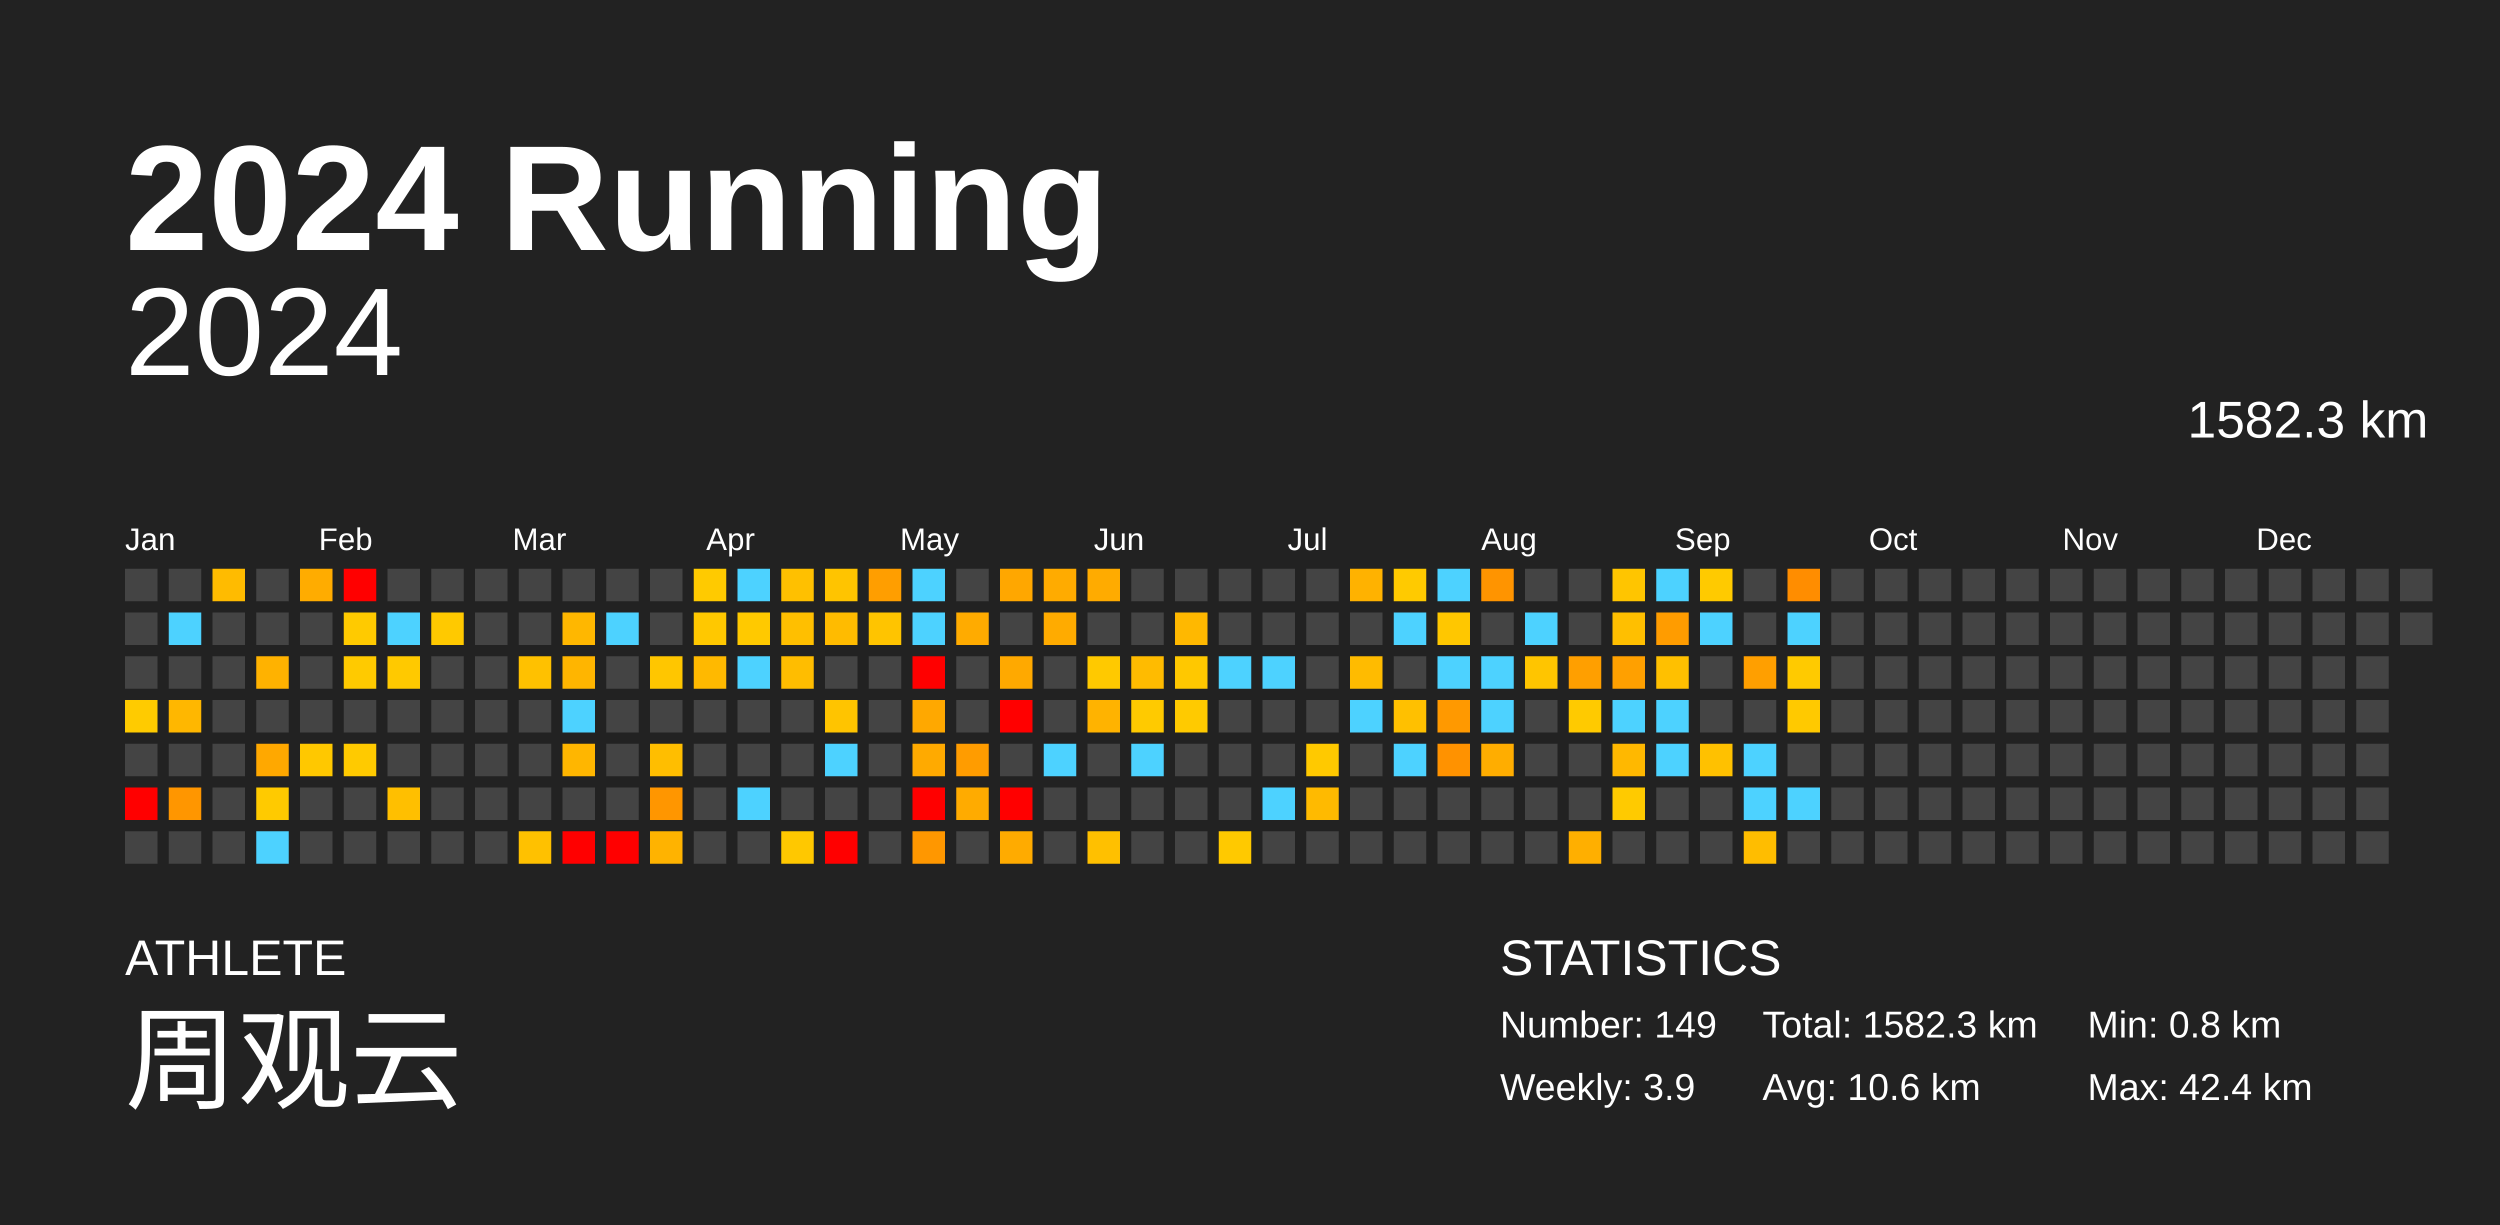
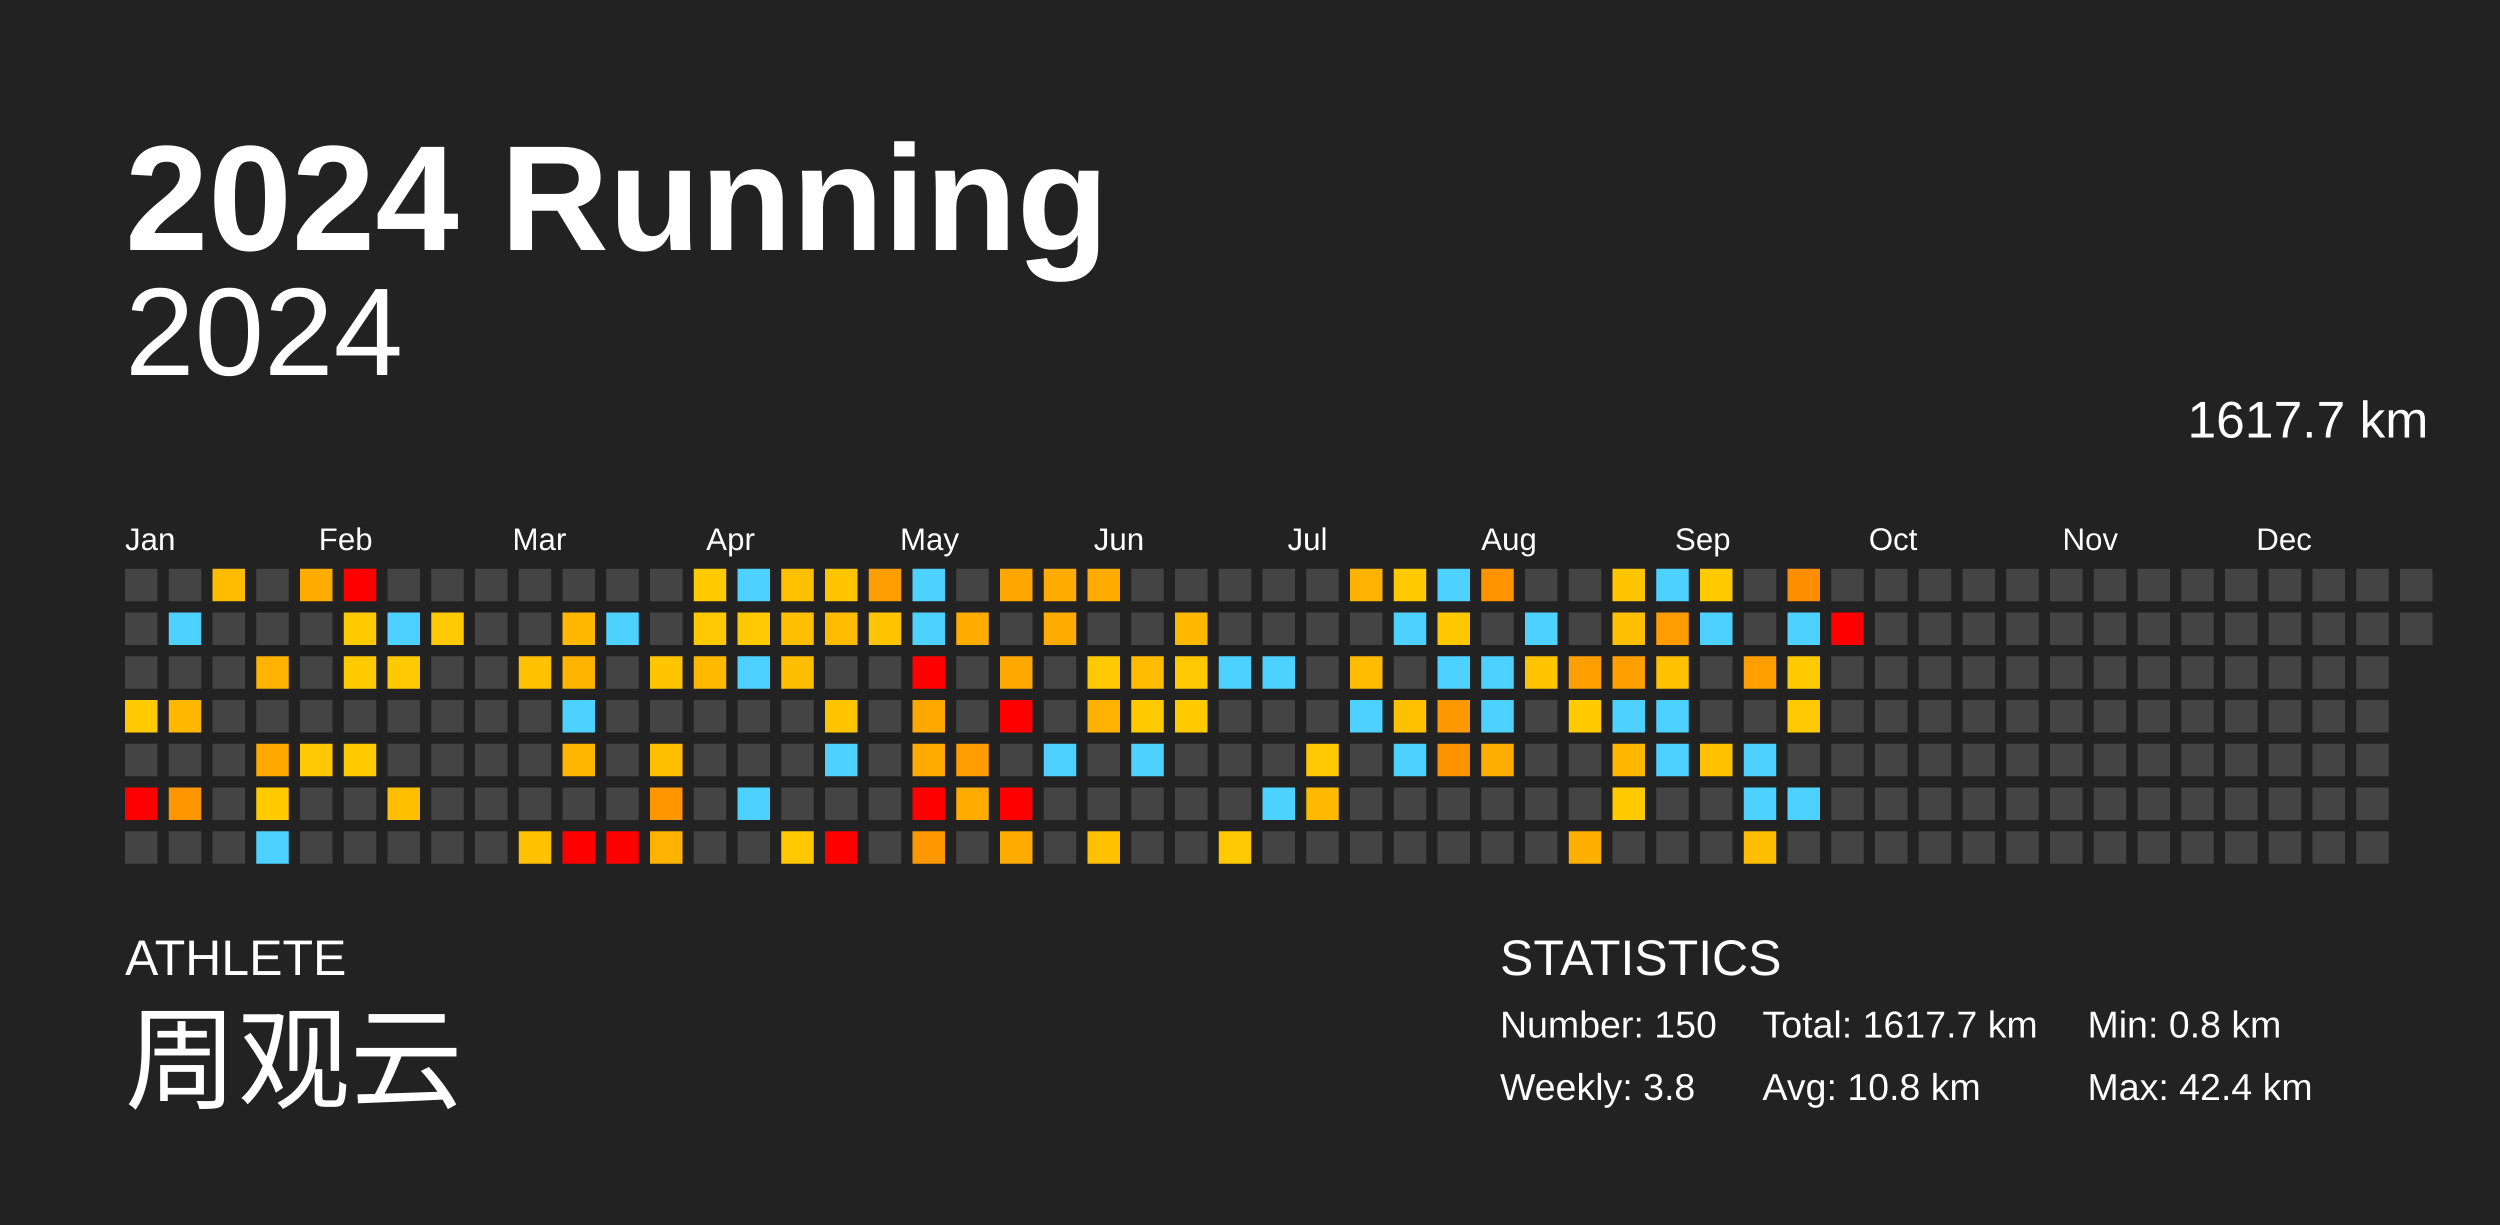
<svg xmlns="http://www.w3.org/2000/svg" baseProfile="full" height="98mm" version="1.1" viewBox="0,0,200,98" width="200mm">
  <defs />
  <rect fill="#222222" height="98" width="200" x="0" y="0" />
  <text fill="#FFFFFF" style="font-size:12px; font-family:Arial; font-weight:bold;" x="10" y="20">2024 Running</text>
  <text fill="#FFFFFF" style="font-size:4px; font-family:Arial" x="10" y="78">ATHLETE</text>
  <text fill="#FFFFFF" style="font-size:9px; font-family:Arial" x="10" y="88">周观云</text>
  <text fill="#FFFFFF" style="font-size:4px; font-family:Arial" x="120" y="78">STATISTICS</text>
-   <text fill="#FFFFFF" style="font-size:3px; font-family:Arial" x="120" y="83">Number: 149</text>
-   <text fill="#FFFFFF" style="font-size:3px; font-family:Arial" x="120" y="88">Weekly: 3.9</text>
-   <text fill="#FFFFFF" style="font-size:3px; font-family:Arial" x="141" y="83">Total: 1582.3 km</text>
-   <text fill="#FFFFFF" style="font-size:3px; font-family:Arial" x="141" y="88">Avg: 10.6 km</text>
+   <text fill="#FFFFFF" style="font-size:3px; font-family:Arial" x="120" y="83">Number: 150</text>
+   <text fill="#FFFFFF" style="font-size:3px; font-family:Arial" x="120" y="88">Weekly: 3.8</text>
+   <text fill="#FFFFFF" style="font-size:3px; font-family:Arial" x="141" y="83">Total: 1617.7 km</text>
+   <text fill="#FFFFFF" style="font-size:3px; font-family:Arial" x="141" y="88">Avg: 10.8 km</text>
  <text fill="#FFFFFF" style="font-size:3px; font-family:Arial" x="167" y="83">Min: 0.8 km</text>
  <text fill="#FFFFFF" style="font-size:3px; font-family:Arial" x="167" y="88">Max: 42.4 km</text>
  <text alignment-baseline="hanging" fill="#FFFFFF" style="font-size:10.0px; font-family:Arial;" x="10" y="30">2024</text>
-   <text alignment-baseline="hanging" fill="#FFFFFF" style="font-size:4.125px; font-family:Arial;" x="175" y="35">1582.3 km</text>
+   <text alignment-baseline="hanging" fill="#FFFFFF" style="font-size:4.125px; font-family:Arial;" x="175" y="35">1617.7 km</text>
  <text fill="#FFFFFF" style="font-size:2.5px; font-family:Arial" x="10.0" y="44">Jan</text>
  <text fill="#FFFFFF" style="font-size:2.5px; font-family:Arial" x="25.5" y="44">Feb</text>
  <text fill="#FFFFFF" style="font-size:2.5px; font-family:Arial" x="41.0" y="44">Mar</text>
  <text fill="#FFFFFF" style="font-size:2.5px; font-family:Arial" x="56.5" y="44">Apr</text>
  <text fill="#FFFFFF" style="font-size:2.5px; font-family:Arial" x="72.0" y="44">May</text>
  <text fill="#FFFFFF" style="font-size:2.5px; font-family:Arial" x="87.5" y="44">Jun</text>
  <text fill="#FFFFFF" style="font-size:2.5px; font-family:Arial" x="103.0" y="44">Jul</text>
  <text fill="#FFFFFF" style="font-size:2.5px; font-family:Arial" x="118.5" y="44">Aug</text>
  <text fill="#FFFFFF" style="font-size:2.5px; font-family:Arial" x="134.0" y="44">Sep</text>
  <text fill="#FFFFFF" style="font-size:2.5px; font-family:Arial" x="149.5" y="44">Oct</text>
  <text fill="#FFFFFF" style="font-size:2.5px; font-family:Arial" x="165.0" y="44">Nov</text>
  <text fill="#FFFFFF" style="font-size:2.5px; font-family:Arial" x="180.5" y="44">Dec</text>
  <rect fill="#444444" height="2.6" width="2.6" x="10.0" y="45.5" />
  <rect fill="#444444" height="2.6" width="2.6" x="10.0" y="49.0" />
  <rect fill="#444444" height="2.6" width="2.6" x="10.0" y="52.5" />
  <rect fill="#ffcb00" height="2.6" width="2.6" x="10.0" y="56.0" />
  <rect fill="#444444" height="2.6" width="2.6" x="10.0" y="59.5" />
  <rect fill="red" height="2.6" width="2.6" x="10.0" y="63.0" />
  <rect fill="#444444" height="2.6" width="2.6" x="10.0" y="66.5" />
  <rect fill="#444444" height="2.6" width="2.6" x="13.5" y="45.5" />
  <rect fill="#4dd2ff" height="2.6" width="2.6" x="13.5" y="49.0" />
  <rect fill="#444444" height="2.6" width="2.6" x="13.5" y="52.5" />
  <rect fill="#ffb700" height="2.6" width="2.6" x="13.5" y="56.0" />
  <rect fill="#444444" height="2.6" width="2.6" x="13.5" y="59.5" />
  <rect fill="#ff9600" height="2.6" width="2.6" x="13.5" y="63.0" />
  <rect fill="#444444" height="2.6" width="2.6" x="13.5" y="66.5" />
  <rect fill="#ffbb00" height="2.6" width="2.6" x="17.0" y="45.5" />
  <rect fill="#444444" height="2.6" width="2.6" x="17.0" y="49.0" />
  <rect fill="#444444" height="2.6" width="2.6" x="17.0" y="52.5" />
  <rect fill="#444444" height="2.6" width="2.6" x="17.0" y="56.0" />
  <rect fill="#444444" height="2.6" width="2.6" x="17.0" y="59.5" />
  <rect fill="#444444" height="2.6" width="2.6" x="17.0" y="63.0" />
  <rect fill="#444444" height="2.6" width="2.6" x="17.0" y="66.5" />
  <rect fill="#444444" height="2.6" width="2.6" x="20.5" y="45.5" />
  <rect fill="#444444" height="2.6" width="2.6" x="20.5" y="49.0" />
  <rect fill="#ffb200" height="2.6" width="2.6" x="20.5" y="52.5" />
  <rect fill="#444444" height="2.6" width="2.6" x="20.5" y="56.0" />
  <rect fill="#ffa800" height="2.6" width="2.6" x="20.5" y="59.5" />
  <rect fill="#ffca00" height="2.6" width="2.6" x="20.5" y="63.0" />
  <rect fill="#4dd2ff" height="2.6" width="2.6" x="20.5" y="66.5" />
  <rect fill="#ffac00" height="2.6" width="2.6" x="24.0" y="45.5" />
  <rect fill="#444444" height="2.6" width="2.6" x="24.0" y="49.0" />
  <rect fill="#444444" height="2.6" width="2.6" x="24.0" y="52.5" />
  <rect fill="#444444" height="2.6" width="2.6" x="24.0" y="56.0" />
  <rect fill="#ffc800" height="2.6" width="2.6" x="24.0" y="59.5" />
  <rect fill="#444444" height="2.6" width="2.6" x="24.0" y="63.0" />
  <rect fill="#444444" height="2.6" width="2.6" x="24.0" y="66.5" />
  <rect fill="red" height="2.6" width="2.6" x="27.5" y="45.5" />
  <rect fill="#ffca00" height="2.6" width="2.6" x="27.5" y="49.0" />
  <rect fill="#ffca00" height="2.6" width="2.6" x="27.5" y="52.5" />
  <rect fill="#444444" height="2.6" width="2.6" x="27.5" y="56.0" />
  <rect fill="#ffca00" height="2.6" width="2.6" x="27.5" y="59.5" />
  <rect fill="#444444" height="2.6" width="2.6" x="27.5" y="63.0" />
  <rect fill="#444444" height="2.6" width="2.6" x="27.5" y="66.5" />
  <rect fill="#444444" height="2.6" width="2.6" x="31.0" y="45.5" />
  <rect fill="#4dd2ff" height="2.6" width="2.6" x="31.0" y="49.0" />
  <rect fill="#ffc900" height="2.6" width="2.6" x="31.0" y="52.5" />
  <rect fill="#444444" height="2.6" width="2.6" x="31.0" y="56.0" />
  <rect fill="#444444" height="2.6" width="2.6" x="31.0" y="59.5" />
  <rect fill="#ffbf00" height="2.6" width="2.6" x="31.0" y="63.0" />
  <rect fill="#444444" height="2.6" width="2.6" x="31.0" y="66.5" />
  <rect fill="#444444" height="2.6" width="2.6" x="34.5" y="45.5" />
  <rect fill="#ffc900" height="2.6" width="2.6" x="34.5" y="49.0" />
  <rect fill="#444444" height="2.6" width="2.6" x="34.5" y="52.5" />
  <rect fill="#444444" height="2.6" width="2.6" x="34.5" y="56.0" />
  <rect fill="#444444" height="2.6" width="2.6" x="34.5" y="59.5" />
  <rect fill="#444444" height="2.6" width="2.6" x="34.5" y="63.0" />
  <rect fill="#444444" height="2.6" width="2.6" x="34.5" y="66.5" />
  <rect fill="#444444" height="2.6" width="2.6" x="38.0" y="45.5" />
  <rect fill="#444444" height="2.6" width="2.6" x="38.0" y="49.0" />
  <rect fill="#444444" height="2.6" width="2.6" x="38.0" y="52.5" />
  <rect fill="#444444" height="2.6" width="2.6" x="38.0" y="56.0" />
  <rect fill="#444444" height="2.6" width="2.6" x="38.0" y="59.5" />
  <rect fill="#444444" height="2.6" width="2.6" x="38.0" y="63.0" />
  <rect fill="#444444" height="2.6" width="2.6" x="38.0" y="66.5" />
  <rect fill="#444444" height="2.6" width="2.6" x="41.5" y="45.5" />
  <rect fill="#444444" height="2.6" width="2.6" x="41.5" y="49.0" />
  <rect fill="#ffc100" height="2.6" width="2.6" x="41.5" y="52.5" />
  <rect fill="#444444" height="2.6" width="2.6" x="41.5" y="56.0" />
  <rect fill="#444444" height="2.6" width="2.6" x="41.5" y="59.5" />
  <rect fill="#444444" height="2.6" width="2.6" x="41.5" y="63.0" />
  <rect fill="#ffc100" height="2.6" width="2.6" x="41.5" y="66.5" />
  <rect fill="#444444" height="2.6" width="2.6" x="45.0" y="45.5" />
  <rect fill="#ffb700" height="2.6" width="2.6" x="45.0" y="49.0" />
  <rect fill="#ffb500" height="2.6" width="2.6" x="45.0" y="52.5" />
  <rect fill="#4dd2ff" height="2.6" width="2.6" x="45.0" y="56.0" />
  <rect fill="#ffb600" height="2.6" width="2.6" x="45.0" y="59.5" />
  <rect fill="#444444" height="2.6" width="2.6" x="45.0" y="63.0" />
  <rect fill="red" height="2.6" width="2.6" x="45.0" y="66.5" />
  <rect fill="#444444" height="2.6" width="2.6" x="48.5" y="45.5" />
  <rect fill="#4dd2ff" height="2.6" width="2.6" x="48.5" y="49.0" />
  <rect fill="#444444" height="2.6" width="2.6" x="48.5" y="52.5" />
  <rect fill="#444444" height="2.6" width="2.6" x="48.5" y="56.0" />
  <rect fill="#444444" height="2.6" width="2.6" x="48.5" y="59.5" />
  <rect fill="#444444" height="2.6" width="2.6" x="48.5" y="63.0" />
  <rect fill="red" height="2.6" width="2.6" x="48.5" y="66.5" />
  <rect fill="#444444" height="2.6" width="2.6" x="52.0" y="45.5" />
  <rect fill="#444444" height="2.6" width="2.6" x="52.0" y="49.0" />
  <rect fill="#ffc600" height="2.6" width="2.6" x="52.0" y="52.5" />
  <rect fill="#444444" height="2.6" width="2.6" x="52.0" y="56.0" />
  <rect fill="#ffbe00" height="2.6" width="2.6" x="52.0" y="59.5" />
  <rect fill="#ff9600" height="2.6" width="2.6" x="52.0" y="63.0" />
  <rect fill="#ffb300" height="2.6" width="2.6" x="52.0" y="66.5" />
  <rect fill="#ffca00" height="2.6" width="2.6" x="55.5" y="45.5" />
  <rect fill="#ffc800" height="2.6" width="2.6" x="55.5" y="49.0" />
  <rect fill="#ffb900" height="2.6" width="2.6" x="55.5" y="52.5" />
  <rect fill="#444444" height="2.6" width="2.6" x="55.5" y="56.0" />
  <rect fill="#444444" height="2.6" width="2.6" x="55.5" y="59.5" />
  <rect fill="#444444" height="2.6" width="2.6" x="55.5" y="63.0" />
  <rect fill="#444444" height="2.6" width="2.6" x="55.5" y="66.5" />
  <rect fill="#4dd2ff" height="2.6" width="2.6" x="59.0" y="45.5" />
  <rect fill="#ffc900" height="2.6" width="2.6" x="59.0" y="49.0" />
  <rect fill="#4dd2ff" height="2.6" width="2.6" x="59.0" y="52.5" />
  <rect fill="#444444" height="2.6" width="2.6" x="59.0" y="56.0" />
  <rect fill="#444444" height="2.6" width="2.6" x="59.0" y="59.5" />
  <rect fill="#4dd2ff" height="2.6" width="2.6" x="59.0" y="63.0" />
  <rect fill="#444444" height="2.6" width="2.6" x="59.0" y="66.5" />
  <rect fill="#ffc000" height="2.6" width="2.6" x="62.5" y="45.5" />
  <rect fill="#ffbf00" height="2.6" width="2.6" x="62.5" y="49.0" />
  <rect fill="#ffbd00" height="2.6" width="2.6" x="62.5" y="52.5" />
  <rect fill="#444444" height="2.6" width="2.6" x="62.5" y="56.0" />
  <rect fill="#444444" height="2.6" width="2.6" x="62.5" y="59.5" />
  <rect fill="#444444" height="2.6" width="2.6" x="62.5" y="63.0" />
  <rect fill="#ffc800" height="2.6" width="2.6" x="62.5" y="66.5" />
  <rect fill="#ffc400" height="2.6" width="2.6" x="66.0" y="45.5" />
  <rect fill="#ffbb00" height="2.6" width="2.6" x="66.0" y="49.0" />
  <rect fill="#444444" height="2.6" width="2.6" x="66.0" y="52.5" />
  <rect fill="#ffc400" height="2.6" width="2.6" x="66.0" y="56.0" />
  <rect fill="#4dd2ff" height="2.6" width="2.6" x="66.0" y="59.5" />
  <rect fill="#444444" height="2.6" width="2.6" x="66.0" y="63.0" />
  <rect fill="red" height="2.6" width="2.6" x="66.0" y="66.5" />
  <rect fill="#ff9e00" height="2.6" width="2.6" x="69.5" y="45.5" />
  <rect fill="#ffc400" height="2.6" width="2.6" x="69.5" y="49.0" />
  <rect fill="#444444" height="2.6" width="2.6" x="69.5" y="52.5" />
  <rect fill="#444444" height="2.6" width="2.6" x="69.5" y="56.0" />
  <rect fill="#444444" height="2.6" width="2.6" x="69.5" y="59.5" />
  <rect fill="#444444" height="2.6" width="2.6" x="69.5" y="63.0" />
  <rect fill="#444444" height="2.6" width="2.6" x="69.5" y="66.5" />
  <rect fill="#4dd2ff" height="2.6" width="2.6" x="73.0" y="45.5" />
  <rect fill="#4dd2ff" height="2.6" width="2.6" x="73.0" y="49.0" />
  <rect fill="red" height="2.6" width="2.6" x="73.0" y="52.5" />
  <rect fill="#ffa800" height="2.6" width="2.6" x="73.0" y="56.0" />
  <rect fill="#ffaa00" height="2.6" width="2.6" x="73.0" y="59.5" />
  <rect fill="red" height="2.6" width="2.6" x="73.0" y="63.0" />
  <rect fill="#ff9700" height="2.6" width="2.6" x="73.0" y="66.5" />
  <rect fill="#444444" height="2.6" width="2.6" x="76.5" y="45.5" />
  <rect fill="#ffab00" height="2.6" width="2.6" x="76.5" y="49.0" />
  <rect fill="#444444" height="2.6" width="2.6" x="76.5" y="52.5" />
  <rect fill="#444444" height="2.6" width="2.6" x="76.5" y="56.0" />
  <rect fill="#ff9c00" height="2.6" width="2.6" x="76.5" y="59.5" />
  <rect fill="#ffab00" height="2.6" width="2.6" x="76.5" y="63.0" />
  <rect fill="#444444" height="2.6" width="2.6" x="76.5" y="66.5" />
  <rect fill="#ffa700" height="2.6" width="2.6" x="80.0" y="45.5" />
  <rect fill="#444444" height="2.6" width="2.6" x="80.0" y="49.0" />
  <rect fill="#ffa900" height="2.6" width="2.6" x="80.0" y="52.5" />
  <rect fill="red" height="2.6" width="2.6" x="80.0" y="56.0" />
  <rect fill="#444444" height="2.6" width="2.6" x="80.0" y="59.5" />
  <rect fill="red" height="2.6" width="2.6" x="80.0" y="63.0" />
  <rect fill="#ffab00" height="2.6" width="2.6" x="80.0" y="66.5" />
  <rect fill="#ffab00" height="2.6" width="2.6" x="83.5" y="45.5" />
  <rect fill="#ffab00" height="2.6" width="2.6" x="83.5" y="49.0" />
  <rect fill="#444444" height="2.6" width="2.6" x="83.5" y="52.5" />
  <rect fill="#444444" height="2.6" width="2.6" x="83.5" y="56.0" />
  <rect fill="#4dd2ff" height="2.6" width="2.6" x="83.5" y="59.5" />
  <rect fill="#444444" height="2.6" width="2.6" x="83.5" y="63.0" />
  <rect fill="#444444" height="2.6" width="2.6" x="83.5" y="66.5" />
  <rect fill="#ffab00" height="2.6" width="2.6" x="87.0" y="45.5" />
  <rect fill="#444444" height="2.6" width="2.6" x="87.0" y="49.0" />
  <rect fill="#ffc900" height="2.6" width="2.6" x="87.0" y="52.5" />
  <rect fill="#ffb300" height="2.6" width="2.6" x="87.0" y="56.0" />
  <rect fill="#444444" height="2.6" width="2.6" x="87.0" y="59.5" />
  <rect fill="#444444" height="2.6" width="2.6" x="87.0" y="63.0" />
  <rect fill="#ffc000" height="2.6" width="2.6" x="87.0" y="66.5" />
  <rect fill="#444444" height="2.6" width="2.6" x="90.5" y="45.5" />
  <rect fill="#444444" height="2.6" width="2.6" x="90.5" y="49.0" />
  <rect fill="#ffbb00" height="2.6" width="2.6" x="90.5" y="52.5" />
  <rect fill="#ffca00" height="2.6" width="2.6" x="90.5" y="56.0" />
  <rect fill="#4dd2ff" height="2.6" width="2.6" x="90.5" y="59.5" />
  <rect fill="#444444" height="2.6" width="2.6" x="90.5" y="63.0" />
  <rect fill="#444444" height="2.6" width="2.6" x="90.5" y="66.5" />
  <rect fill="#444444" height="2.6" width="2.6" x="94.0" y="45.5" />
  <rect fill="#ffb800" height="2.6" width="2.6" x="94.0" y="49.0" />
  <rect fill="#ffc800" height="2.6" width="2.6" x="94.0" y="52.5" />
  <rect fill="#ffca00" height="2.6" width="2.6" x="94.0" y="56.0" />
  <rect fill="#444444" height="2.6" width="2.6" x="94.0" y="59.5" />
  <rect fill="#444444" height="2.6" width="2.6" x="94.0" y="63.0" />
  <rect fill="#444444" height="2.6" width="2.6" x="94.0" y="66.5" />
  <rect fill="#444444" height="2.6" width="2.6" x="97.5" y="45.5" />
  <rect fill="#444444" height="2.6" width="2.6" x="97.5" y="49.0" />
  <rect fill="#4dd2ff" height="2.6" width="2.6" x="97.5" y="52.5" />
  <rect fill="#444444" height="2.6" width="2.6" x="97.5" y="56.0" />
  <rect fill="#444444" height="2.6" width="2.6" x="97.5" y="59.5" />
  <rect fill="#444444" height="2.6" width="2.6" x="97.5" y="63.0" />
  <rect fill="#ffc900" height="2.6" width="2.6" x="97.5" y="66.5" />
  <rect fill="#444444" height="2.6" width="2.6" x="101.0" y="45.5" />
  <rect fill="#444444" height="2.6" width="2.6" x="101.0" y="49.0" />
  <rect fill="#4dd2ff" height="2.6" width="2.6" x="101.0" y="52.5" />
  <rect fill="#444444" height="2.6" width="2.6" x="101.0" y="56.0" />
  <rect fill="#444444" height="2.6" width="2.6" x="101.0" y="59.5" />
  <rect fill="#4dd2ff" height="2.6" width="2.6" x="101.0" y="63.0" />
  <rect fill="#444444" height="2.6" width="2.6" x="101.0" y="66.5" />
  <rect fill="#444444" height="2.6" width="2.6" x="104.5" y="45.5" />
  <rect fill="#444444" height="2.6" width="2.6" x="104.5" y="49.0" />
  <rect fill="#444444" height="2.6" width="2.6" x="104.5" y="52.5" />
  <rect fill="#444444" height="2.6" width="2.6" x="104.5" y="56.0" />
  <rect fill="#ffc900" height="2.6" width="2.6" x="104.5" y="59.5" />
  <rect fill="#ffba00" height="2.6" width="2.6" x="104.5" y="63.0" />
  <rect fill="#444444" height="2.6" width="2.6" x="104.5" y="66.5" />
  <rect fill="#ffb200" height="2.6" width="2.6" x="108.0" y="45.5" />
  <rect fill="#444444" height="2.6" width="2.6" x="108.0" y="49.0" />
  <rect fill="#ffbb00" height="2.6" width="2.6" x="108.0" y="52.5" />
  <rect fill="#4dd2ff" height="2.6" width="2.6" x="108.0" y="56.0" />
  <rect fill="#444444" height="2.6" width="2.6" x="108.0" y="59.5" />
  <rect fill="#444444" height="2.6" width="2.6" x="108.0" y="63.0" />
  <rect fill="#444444" height="2.6" width="2.6" x="108.0" y="66.5" />
  <rect fill="#ffca00" height="2.6" width="2.6" x="111.5" y="45.5" />
  <rect fill="#4dd2ff" height="2.6" width="2.6" x="111.5" y="49.0" />
  <rect fill="#444444" height="2.6" width="2.6" x="111.5" y="52.5" />
  <rect fill="#ffc000" height="2.6" width="2.6" x="111.5" y="56.0" />
  <rect fill="#4dd2ff" height="2.6" width="2.6" x="111.5" y="59.5" />
  <rect fill="#444444" height="2.6" width="2.6" x="111.5" y="63.0" />
  <rect fill="#444444" height="2.6" width="2.6" x="111.5" y="66.5" />
  <rect fill="#4dd2ff" height="2.6" width="2.6" x="115.0" y="45.5" />
  <rect fill="#ffc700" height="2.6" width="2.6" x="115.0" y="49.0" />
  <rect fill="#4dd2ff" height="2.6" width="2.6" x="115.0" y="52.5" />
  <rect fill="#ff9900" height="2.6" width="2.6" x="115.0" y="56.0" />
  <rect fill="#ff9200" height="2.6" width="2.6" x="115.0" y="59.5" />
  <rect fill="#444444" height="2.6" width="2.6" x="115.0" y="63.0" />
  <rect fill="#444444" height="2.6" width="2.6" x="115.0" y="66.5" />
  <rect fill="#ff9400" height="2.6" width="2.6" x="118.5" y="45.5" />
  <rect fill="#444444" height="2.6" width="2.6" x="118.5" y="49.0" />
  <rect fill="#4dd2ff" height="2.6" width="2.6" x="118.5" y="52.5" />
  <rect fill="#4dd2ff" height="2.6" width="2.6" x="118.5" y="56.0" />
  <rect fill="#ffad00" height="2.6" width="2.6" x="118.5" y="59.5" />
  <rect fill="#444444" height="2.6" width="2.6" x="118.5" y="63.0" />
  <rect fill="#444444" height="2.6" width="2.6" x="118.5" y="66.5" />
  <rect fill="#444444" height="2.6" width="2.6" x="122.0" y="45.5" />
  <rect fill="#4dd2ff" height="2.6" width="2.6" x="122.0" y="49.0" />
  <rect fill="#ffc500" height="2.6" width="2.6" x="122.0" y="52.5" />
  <rect fill="#444444" height="2.6" width="2.6" x="122.0" y="56.0" />
  <rect fill="#444444" height="2.6" width="2.6" x="122.0" y="59.5" />
  <rect fill="#444444" height="2.6" width="2.6" x="122.0" y="63.0" />
  <rect fill="#444444" height="2.6" width="2.6" x="122.0" y="66.5" />
  <rect fill="#444444" height="2.6" width="2.6" x="125.5" y="45.5" />
  <rect fill="#444444" height="2.6" width="2.6" x="125.5" y="49.0" />
  <rect fill="#ff9f00" height="2.6" width="2.6" x="125.5" y="52.5" />
  <rect fill="#ffca00" height="2.6" width="2.6" x="125.5" y="56.0" />
  <rect fill="#444444" height="2.6" width="2.6" x="125.5" y="59.5" />
  <rect fill="#444444" height="2.6" width="2.6" x="125.5" y="63.0" />
  <rect fill="#ffaf00" height="2.6" width="2.6" x="125.5" y="66.5" />
  <rect fill="#ffc500" height="2.6" width="2.6" x="129.0" y="45.5" />
  <rect fill="#ffbf00" height="2.6" width="2.6" x="129.0" y="49.0" />
  <rect fill="#ffa000" height="2.6" width="2.6" x="129.0" y="52.5" />
  <rect fill="#4dd2ff" height="2.6" width="2.6" x="129.0" y="56.0" />
  <rect fill="#ffb800" height="2.6" width="2.6" x="129.0" y="59.5" />
  <rect fill="#ffca00" height="2.6" width="2.6" x="129.0" y="63.0" />
  <rect fill="#444444" height="2.6" width="2.6" x="129.0" y="66.5" />
  <rect fill="#4dd2ff" height="2.6" width="2.6" x="132.5" y="45.5" />
  <rect fill="#ff9c00" height="2.6" width="2.6" x="132.5" y="49.0" />
  <rect fill="#ffc000" height="2.6" width="2.6" x="132.5" y="52.5" />
  <rect fill="#4dd2ff" height="2.6" width="2.6" x="132.5" y="56.0" />
  <rect fill="#4dd2ff" height="2.6" width="2.6" x="132.5" y="59.5" />
  <rect fill="#444444" height="2.6" width="2.6" x="132.5" y="63.0" />
  <rect fill="#444444" height="2.6" width="2.6" x="132.5" y="66.5" />
  <rect fill="#ffca00" height="2.6" width="2.6" x="136.0" y="45.5" />
  <rect fill="#4dd2ff" height="2.6" width="2.6" x="136.0" y="49.0" />
  <rect fill="#444444" height="2.6" width="2.6" x="136.0" y="52.5" />
  <rect fill="#444444" height="2.6" width="2.6" x="136.0" y="56.0" />
  <rect fill="#ffc100" height="2.6" width="2.6" x="136.0" y="59.5" />
  <rect fill="#444444" height="2.6" width="2.6" x="136.0" y="63.0" />
  <rect fill="#444444" height="2.6" width="2.6" x="136.0" y="66.5" />
  <rect fill="#444444" height="2.6" width="2.6" x="139.5" y="45.5" />
  <rect fill="#444444" height="2.6" width="2.6" x="139.5" y="49.0" />
  <rect fill="#ff9f00" height="2.6" width="2.6" x="139.5" y="52.5" />
  <rect fill="#444444" height="2.6" width="2.6" x="139.5" y="56.0" />
  <rect fill="#4dd2ff" height="2.6" width="2.6" x="139.5" y="59.5" />
  <rect fill="#4dd2ff" height="2.6" width="2.6" x="139.5" y="63.0" />
  <rect fill="#ffbd00" height="2.6" width="2.6" x="139.5" y="66.5" />
  <rect fill="#ff8d00" height="2.6" width="2.6" x="143.0" y="45.5" />
  <rect fill="#4dd2ff" height="2.6" width="2.6" x="143.0" y="49.0" />
  <rect fill="#ffca00" height="2.6" width="2.6" x="143.0" y="52.5" />
  <rect fill="#ffc900" height="2.6" width="2.6" x="143.0" y="56.0" />
  <rect fill="#444444" height="2.6" width="2.6" x="143.0" y="59.5" />
  <rect fill="#4dd2ff" height="2.6" width="2.6" x="143.0" y="63.0" />
  <rect fill="#444444" height="2.6" width="2.6" x="143.0" y="66.5" />
  <rect fill="#444444" height="2.6" width="2.6" x="146.5" y="45.5" />
-   <rect fill="#444444" height="2.6" width="2.6" x="146.5" y="49.0" />
+   <rect fill="red" height="2.6" width="2.6" x="146.5" y="49.0" />
  <rect fill="#444444" height="2.6" width="2.6" x="146.5" y="52.5" />
  <rect fill="#444444" height="2.6" width="2.6" x="146.5" y="56.0" />
  <rect fill="#444444" height="2.6" width="2.6" x="146.5" y="59.5" />
  <rect fill="#444444" height="2.6" width="2.6" x="146.5" y="63.0" />
  <rect fill="#444444" height="2.6" width="2.6" x="146.5" y="66.5" />
  <rect fill="#444444" height="2.6" width="2.6" x="150.0" y="45.5" />
  <rect fill="#444444" height="2.6" width="2.6" x="150.0" y="49.0" />
  <rect fill="#444444" height="2.6" width="2.6" x="150.0" y="52.5" />
  <rect fill="#444444" height="2.6" width="2.6" x="150.0" y="56.0" />
  <rect fill="#444444" height="2.6" width="2.6" x="150.0" y="59.5" />
  <rect fill="#444444" height="2.6" width="2.6" x="150.0" y="63.0" />
  <rect fill="#444444" height="2.6" width="2.6" x="150.0" y="66.5" />
  <rect fill="#444444" height="2.6" width="2.6" x="153.5" y="45.5" />
  <rect fill="#444444" height="2.6" width="2.6" x="153.5" y="49.0" />
  <rect fill="#444444" height="2.6" width="2.6" x="153.5" y="52.5" />
  <rect fill="#444444" height="2.6" width="2.6" x="153.5" y="56.0" />
  <rect fill="#444444" height="2.6" width="2.6" x="153.5" y="59.5" />
  <rect fill="#444444" height="2.6" width="2.6" x="153.5" y="63.0" />
  <rect fill="#444444" height="2.6" width="2.6" x="153.5" y="66.5" />
  <rect fill="#444444" height="2.6" width="2.6" x="157.0" y="45.5" />
  <rect fill="#444444" height="2.6" width="2.6" x="157.0" y="49.0" />
  <rect fill="#444444" height="2.6" width="2.6" x="157.0" y="52.5" />
  <rect fill="#444444" height="2.6" width="2.6" x="157.0" y="56.0" />
  <rect fill="#444444" height="2.6" width="2.6" x="157.0" y="59.5" />
  <rect fill="#444444" height="2.6" width="2.6" x="157.0" y="63.0" />
  <rect fill="#444444" height="2.6" width="2.6" x="157.0" y="66.5" />
  <rect fill="#444444" height="2.6" width="2.6" x="160.5" y="45.5" />
  <rect fill="#444444" height="2.6" width="2.6" x="160.5" y="49.0" />
  <rect fill="#444444" height="2.6" width="2.6" x="160.5" y="52.5" />
  <rect fill="#444444" height="2.6" width="2.6" x="160.5" y="56.0" />
  <rect fill="#444444" height="2.6" width="2.6" x="160.5" y="59.5" />
  <rect fill="#444444" height="2.6" width="2.6" x="160.5" y="63.0" />
  <rect fill="#444444" height="2.6" width="2.6" x="160.5" y="66.5" />
  <rect fill="#444444" height="2.6" width="2.6" x="164.0" y="45.5" />
  <rect fill="#444444" height="2.6" width="2.6" x="164.0" y="49.0" />
  <rect fill="#444444" height="2.6" width="2.6" x="164.0" y="52.5" />
  <rect fill="#444444" height="2.6" width="2.6" x="164.0" y="56.0" />
  <rect fill="#444444" height="2.6" width="2.6" x="164.0" y="59.5" />
  <rect fill="#444444" height="2.6" width="2.6" x="164.0" y="63.0" />
  <rect fill="#444444" height="2.6" width="2.6" x="164.0" y="66.5" />
  <rect fill="#444444" height="2.6" width="2.6" x="167.5" y="45.5" />
  <rect fill="#444444" height="2.6" width="2.6" x="167.5" y="49.0" />
  <rect fill="#444444" height="2.6" width="2.6" x="167.5" y="52.5" />
  <rect fill="#444444" height="2.6" width="2.6" x="167.5" y="56.0" />
  <rect fill="#444444" height="2.6" width="2.6" x="167.5" y="59.5" />
  <rect fill="#444444" height="2.6" width="2.6" x="167.5" y="63.0" />
  <rect fill="#444444" height="2.6" width="2.6" x="167.5" y="66.5" />
  <rect fill="#444444" height="2.6" width="2.6" x="171.0" y="45.5" />
  <rect fill="#444444" height="2.6" width="2.6" x="171.0" y="49.0" />
  <rect fill="#444444" height="2.6" width="2.6" x="171.0" y="52.5" />
  <rect fill="#444444" height="2.6" width="2.6" x="171.0" y="56.0" />
  <rect fill="#444444" height="2.6" width="2.6" x="171.0" y="59.5" />
  <rect fill="#444444" height="2.6" width="2.6" x="171.0" y="63.0" />
  <rect fill="#444444" height="2.6" width="2.6" x="171.0" y="66.5" />
  <rect fill="#444444" height="2.6" width="2.6" x="174.5" y="45.5" />
  <rect fill="#444444" height="2.6" width="2.6" x="174.5" y="49.0" />
  <rect fill="#444444" height="2.6" width="2.6" x="174.5" y="52.5" />
  <rect fill="#444444" height="2.6" width="2.6" x="174.5" y="56.0" />
  <rect fill="#444444" height="2.6" width="2.6" x="174.5" y="59.5" />
  <rect fill="#444444" height="2.6" width="2.6" x="174.5" y="63.0" />
  <rect fill="#444444" height="2.6" width="2.6" x="174.5" y="66.5" />
  <rect fill="#444444" height="2.6" width="2.6" x="178.0" y="45.5" />
  <rect fill="#444444" height="2.6" width="2.6" x="178.0" y="49.0" />
  <rect fill="#444444" height="2.6" width="2.6" x="178.0" y="52.5" />
  <rect fill="#444444" height="2.6" width="2.6" x="178.0" y="56.0" />
  <rect fill="#444444" height="2.6" width="2.6" x="178.0" y="59.5" />
  <rect fill="#444444" height="2.6" width="2.6" x="178.0" y="63.0" />
  <rect fill="#444444" height="2.6" width="2.6" x="178.0" y="66.5" />
  <rect fill="#444444" height="2.6" width="2.6" x="181.5" y="45.5" />
  <rect fill="#444444" height="2.6" width="2.6" x="181.5" y="49.0" />
  <rect fill="#444444" height="2.6" width="2.6" x="181.5" y="52.5" />
  <rect fill="#444444" height="2.6" width="2.6" x="181.5" y="56.0" />
  <rect fill="#444444" height="2.6" width="2.6" x="181.5" y="59.5" />
  <rect fill="#444444" height="2.6" width="2.6" x="181.5" y="63.0" />
  <rect fill="#444444" height="2.6" width="2.6" x="181.5" y="66.5" />
  <rect fill="#444444" height="2.6" width="2.6" x="185.0" y="45.5" />
  <rect fill="#444444" height="2.6" width="2.6" x="185.0" y="49.0" />
  <rect fill="#444444" height="2.6" width="2.6" x="185.0" y="52.5" />
  <rect fill="#444444" height="2.6" width="2.6" x="185.0" y="56.0" />
  <rect fill="#444444" height="2.6" width="2.6" x="185.0" y="59.5" />
  <rect fill="#444444" height="2.6" width="2.6" x="185.0" y="63.0" />
  <rect fill="#444444" height="2.6" width="2.6" x="185.0" y="66.5" />
  <rect fill="#444444" height="2.6" width="2.6" x="188.5" y="45.5" />
  <rect fill="#444444" height="2.6" width="2.6" x="188.5" y="49.0" />
  <rect fill="#444444" height="2.6" width="2.6" x="188.5" y="52.5" />
  <rect fill="#444444" height="2.6" width="2.6" x="188.5" y="56.0" />
  <rect fill="#444444" height="2.6" width="2.6" x="188.5" y="59.5" />
  <rect fill="#444444" height="2.6" width="2.6" x="188.5" y="63.0" />
  <rect fill="#444444" height="2.6" width="2.6" x="188.5" y="66.5" />
  <rect fill="#444444" height="2.6" width="2.6" x="192.0" y="45.5" />
  <rect fill="#444444" height="2.6" width="2.6" x="192.0" y="49.0" />
</svg>
